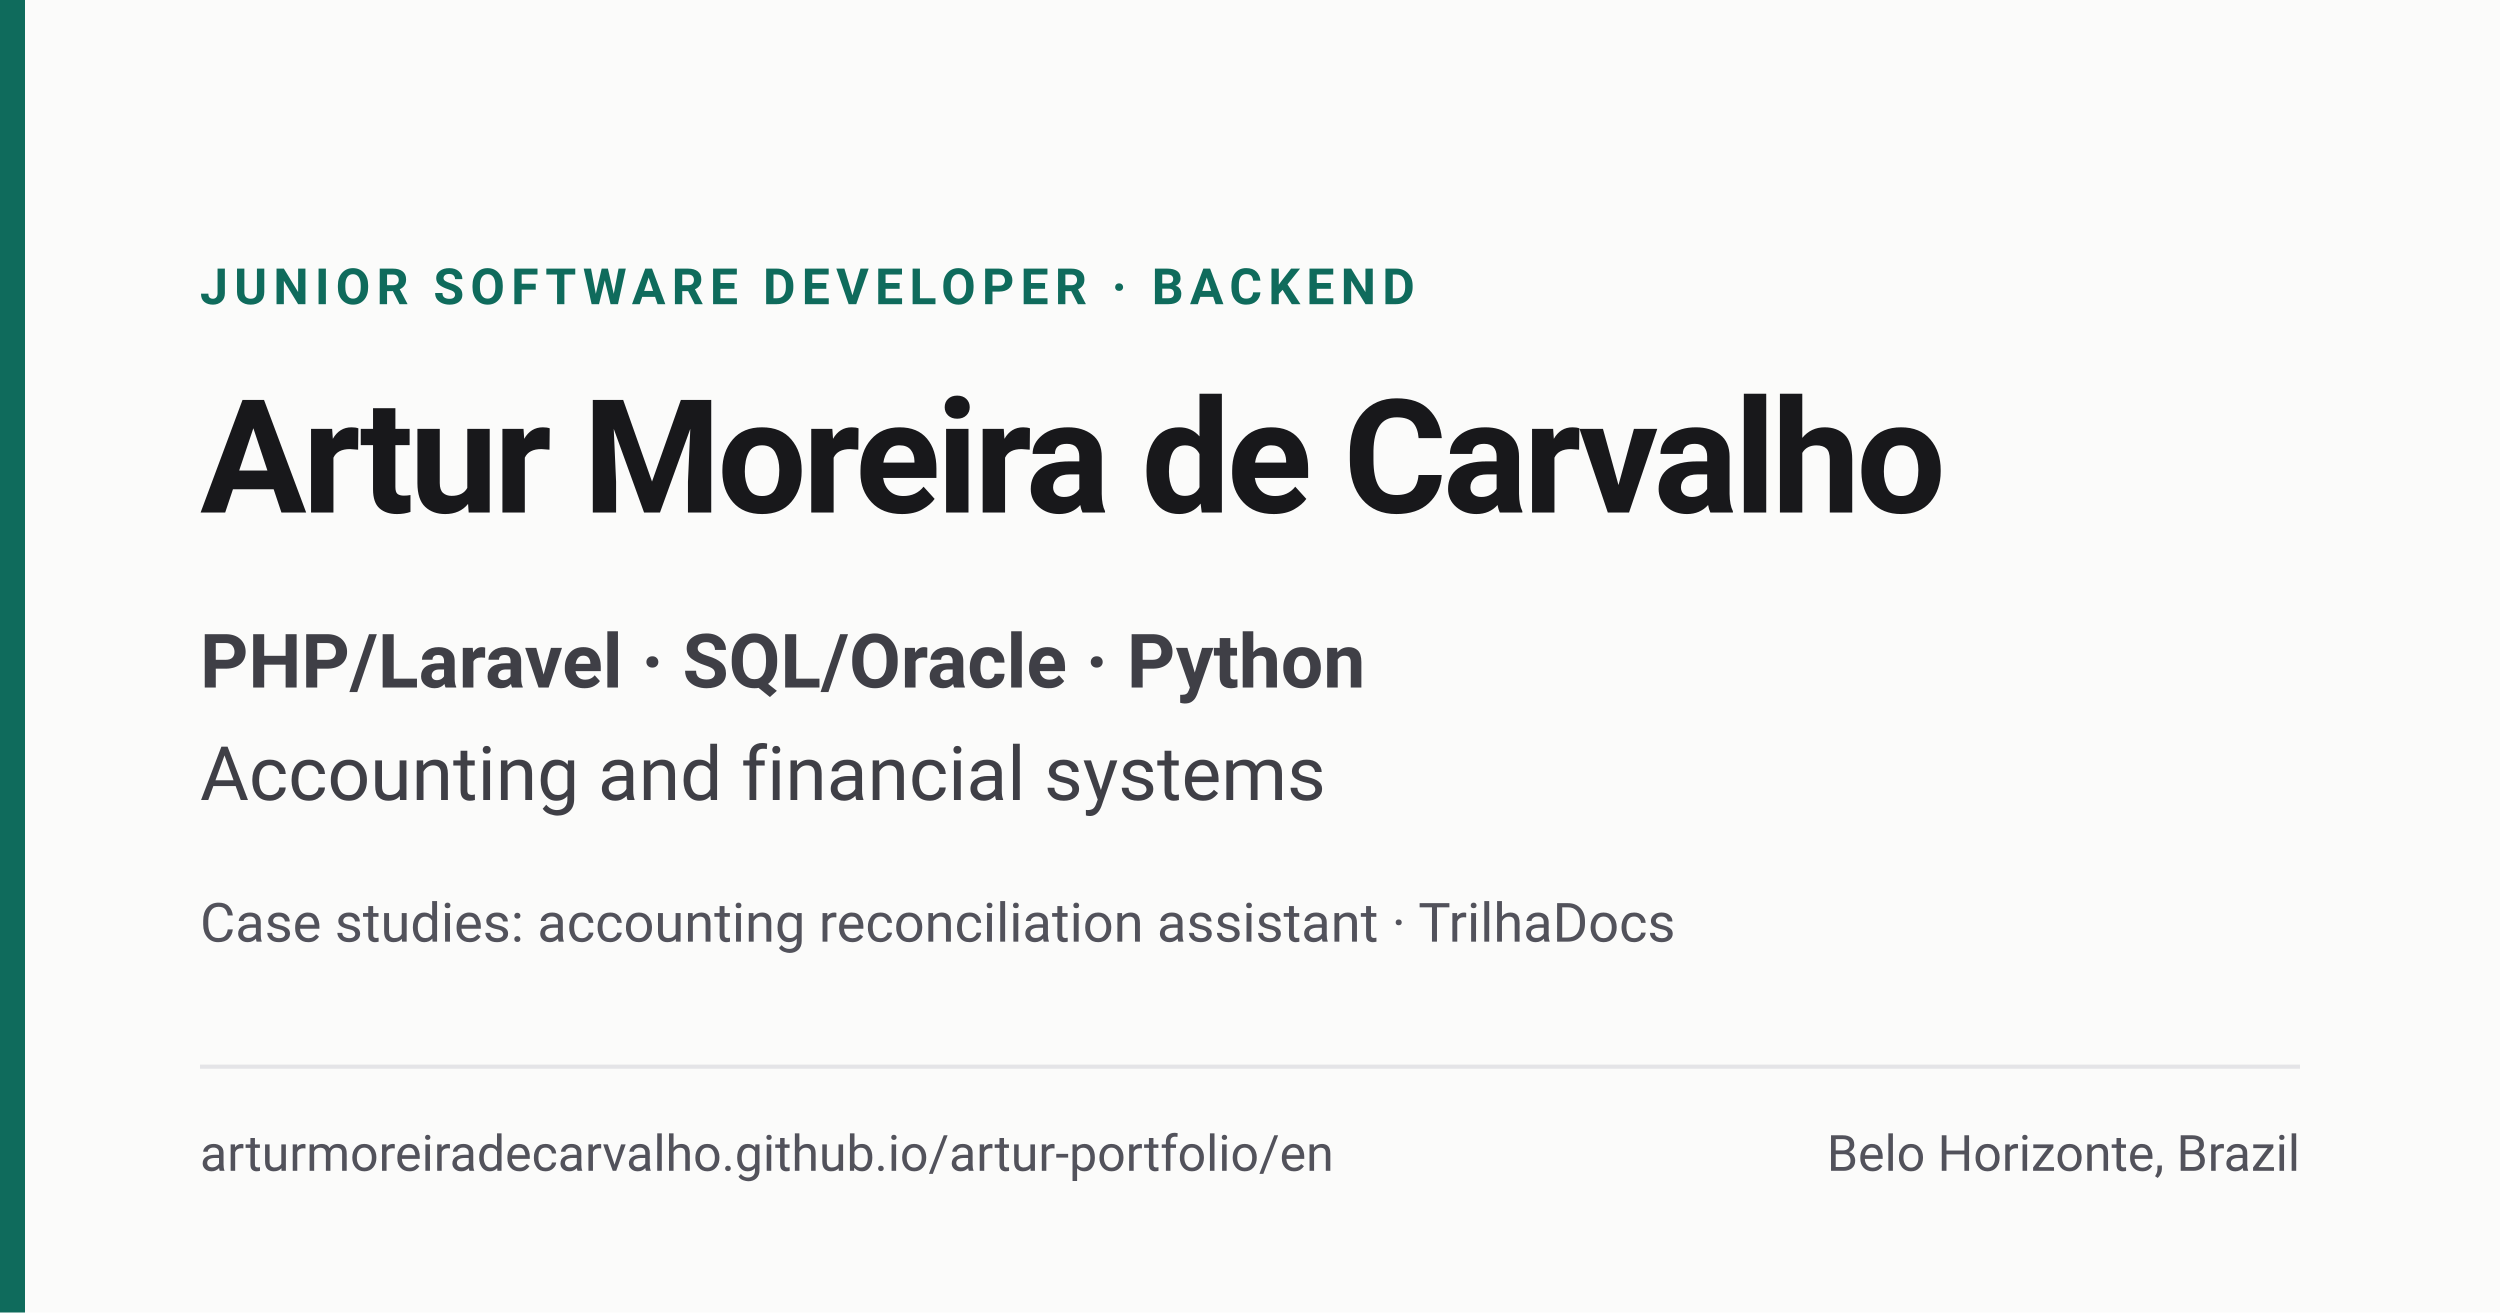
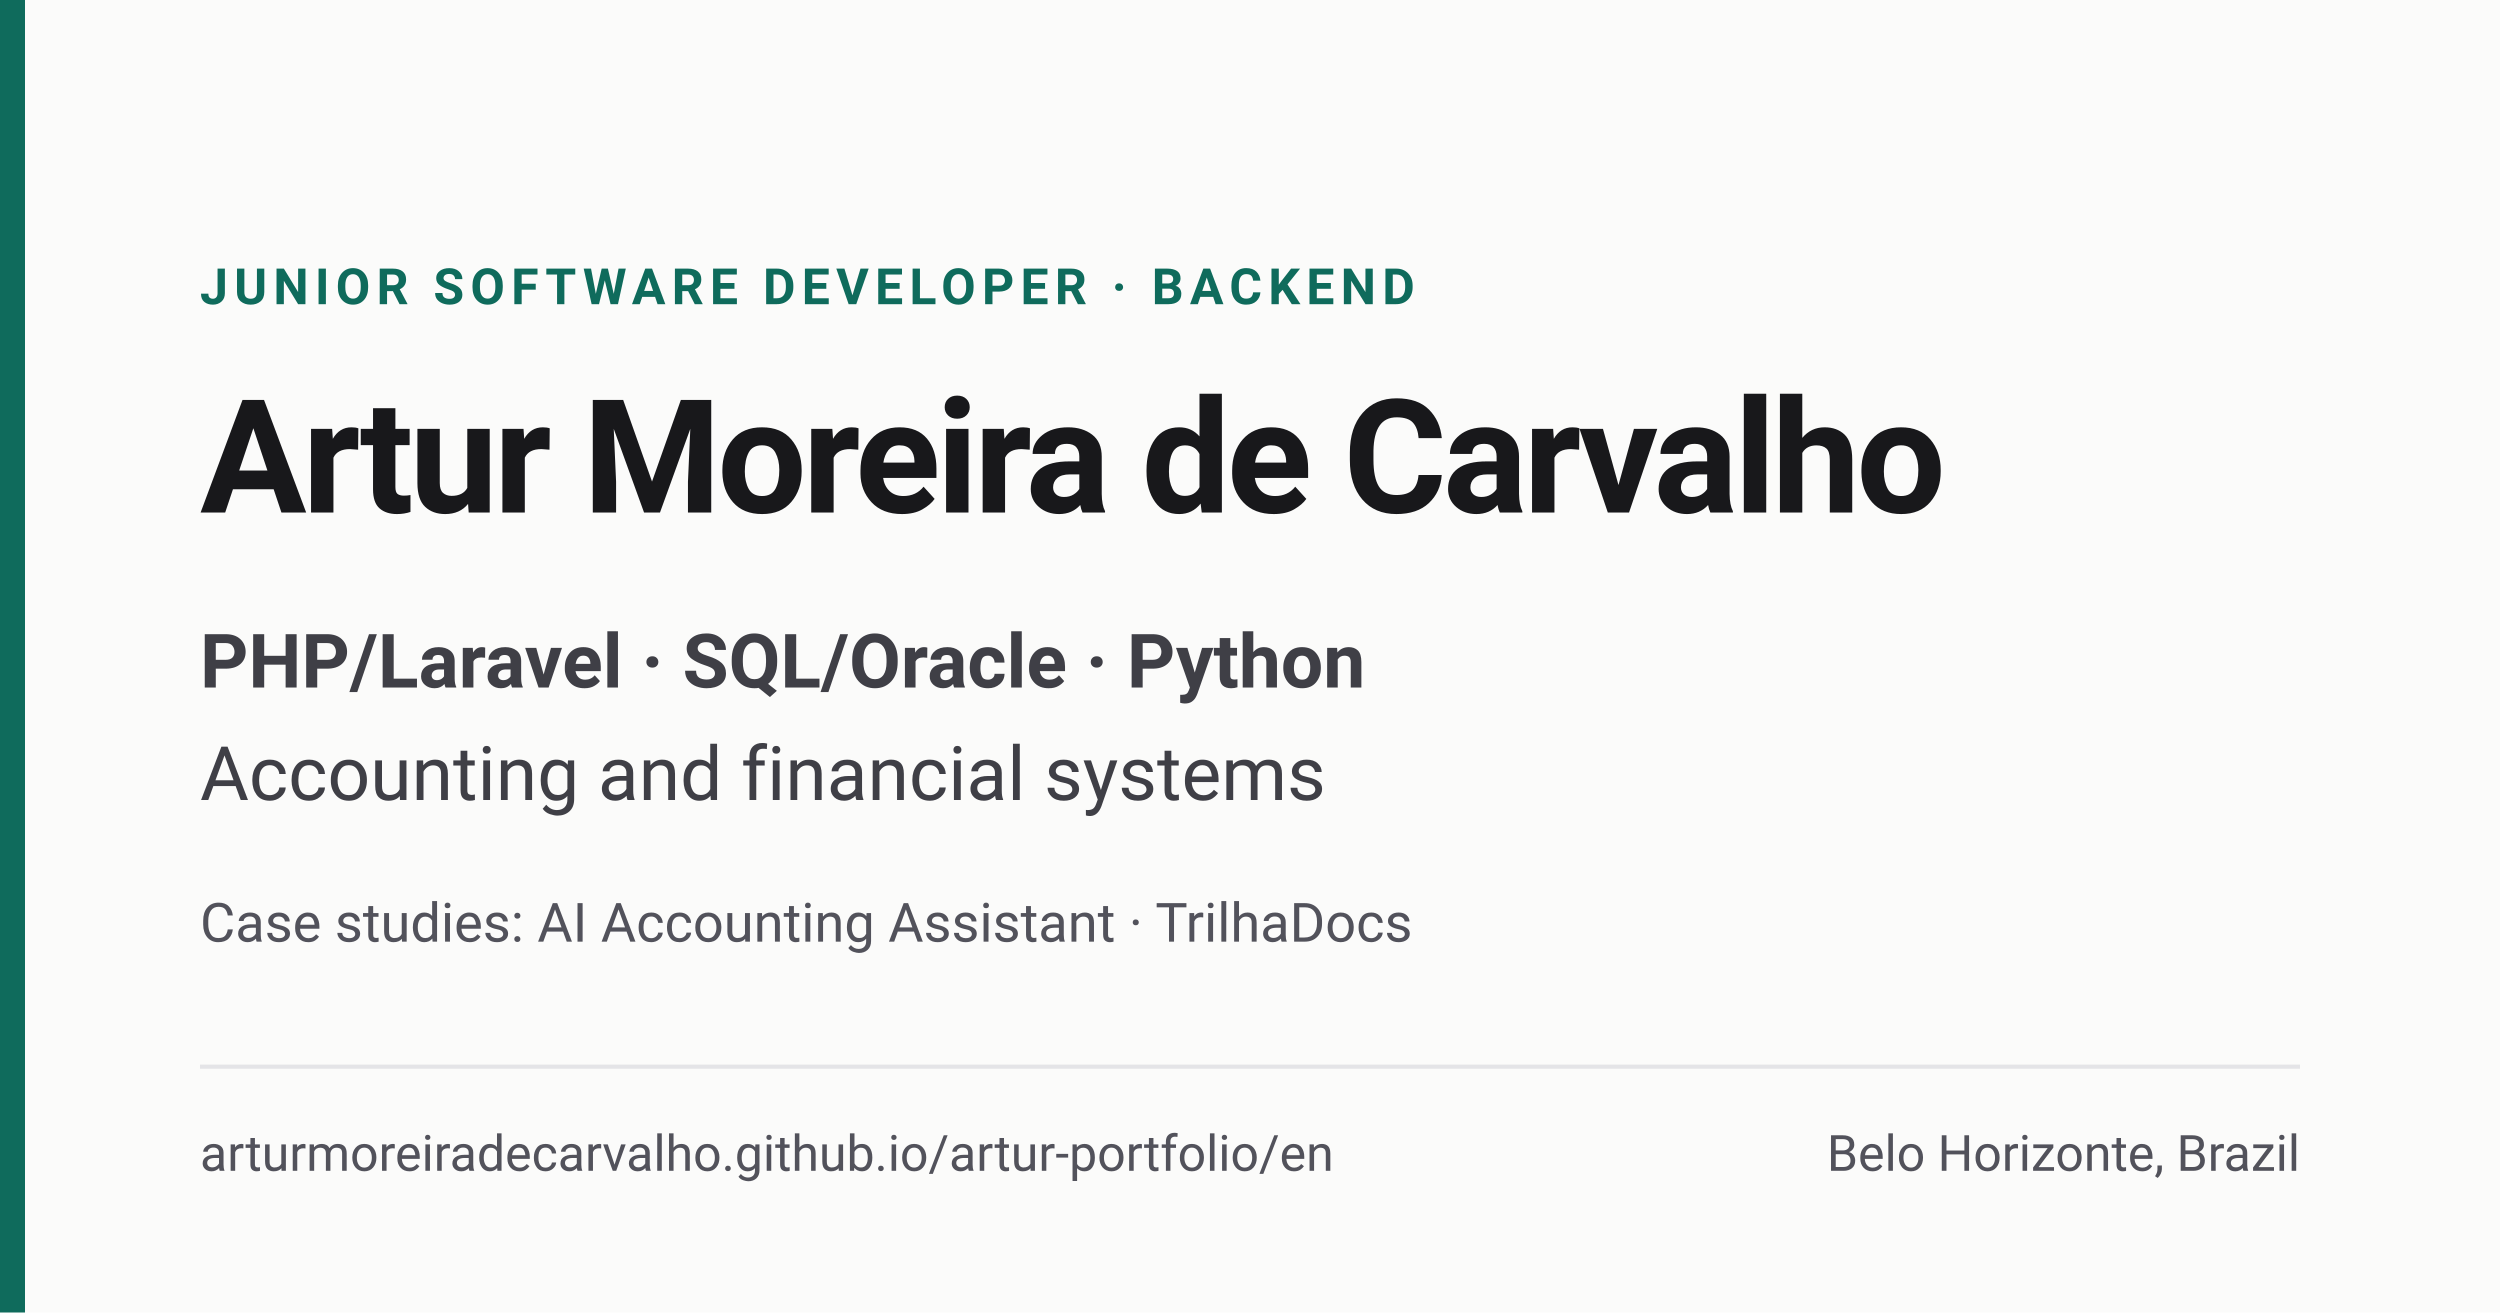
<svg xmlns="http://www.w3.org/2000/svg" width="1200" height="630" viewBox="0 0 1200 630" role="img" aria-labelledby="title desc">
  <rect width="1200" height="630" fill="#fbfbfa" />
  <rect x="0" y="0" width="12" height="630" fill="#0f6b5c" />
  <g font-family="'Segoe UI', Roboto, 'Helvetica Neue', Arial, sans-serif">
    <text x="96" y="146" fill="#0f6b5c" font-size="24" font-weight="600" letter-spacing="3">JUNIOR SOFTWARE DEVELOPER · BACKEND</text>
    <text x="96" y="246" fill="#18181b" font-size="76" font-weight="700" letter-spacing="-2">Artur Moreira de Carvalho</text>
    <text x="96" y="330" fill="#3f3f46" font-size="36" font-weight="600">PHP/Laravel · SQL/Oracle · Python</text>
    <text x="96" y="384" fill="#3f3f46" font-size="36">Accounting and financial systems</text>
-     <text x="96" y="452" fill="#52525b" font-size="26">Case studies: accounting reconciliation assistant · TrilhaDocs</text>
+     <text x="96" y="452" fill="#52525b" font-size="26">Case studies: AI Accounting Assistant · TrilhaDocs</text>
    <line x1="96" y1="512" x2="1104" y2="512" stroke="#e4e4e7" stroke-width="2" />
    <text x="96" y="562" fill="#52525b" font-size="24">arturmoreiradecarvalho.github.io/artur-portfolio/en</text>
    <text x="1104" y="562" fill="#52525b" font-size="24" text-anchor="end">Belo Horizonte, Brazil</text>
  </g>
</svg>
